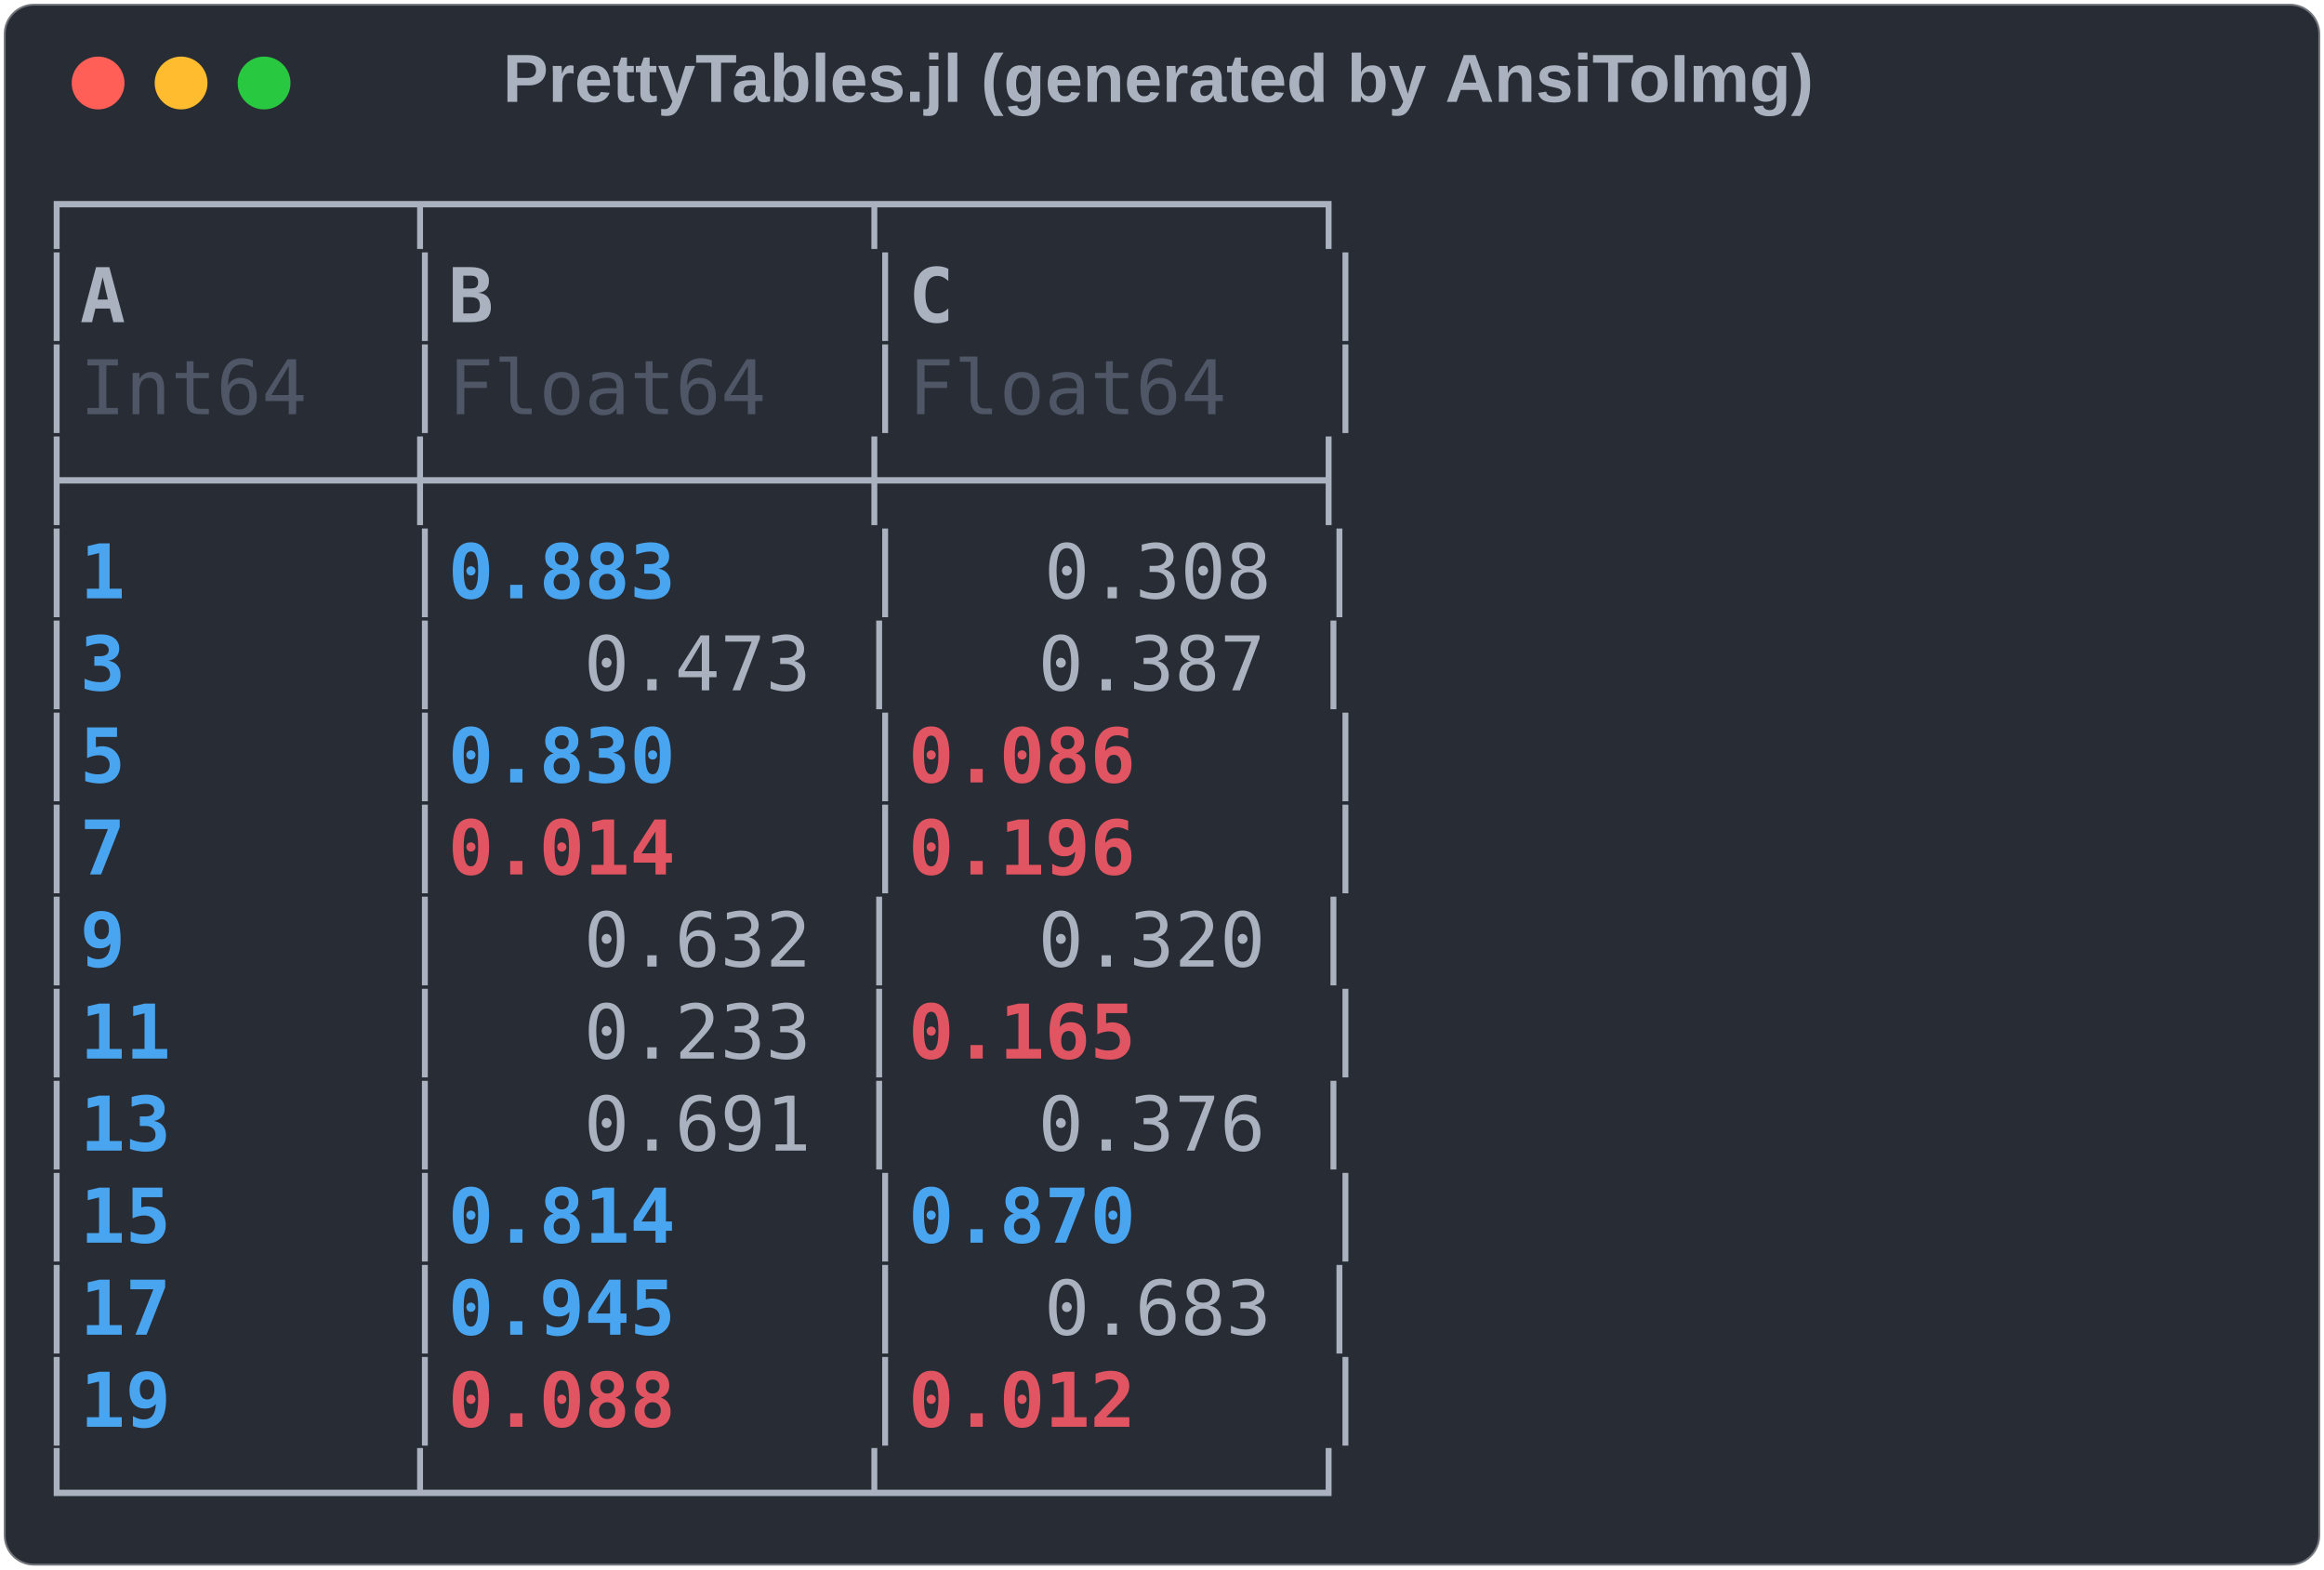
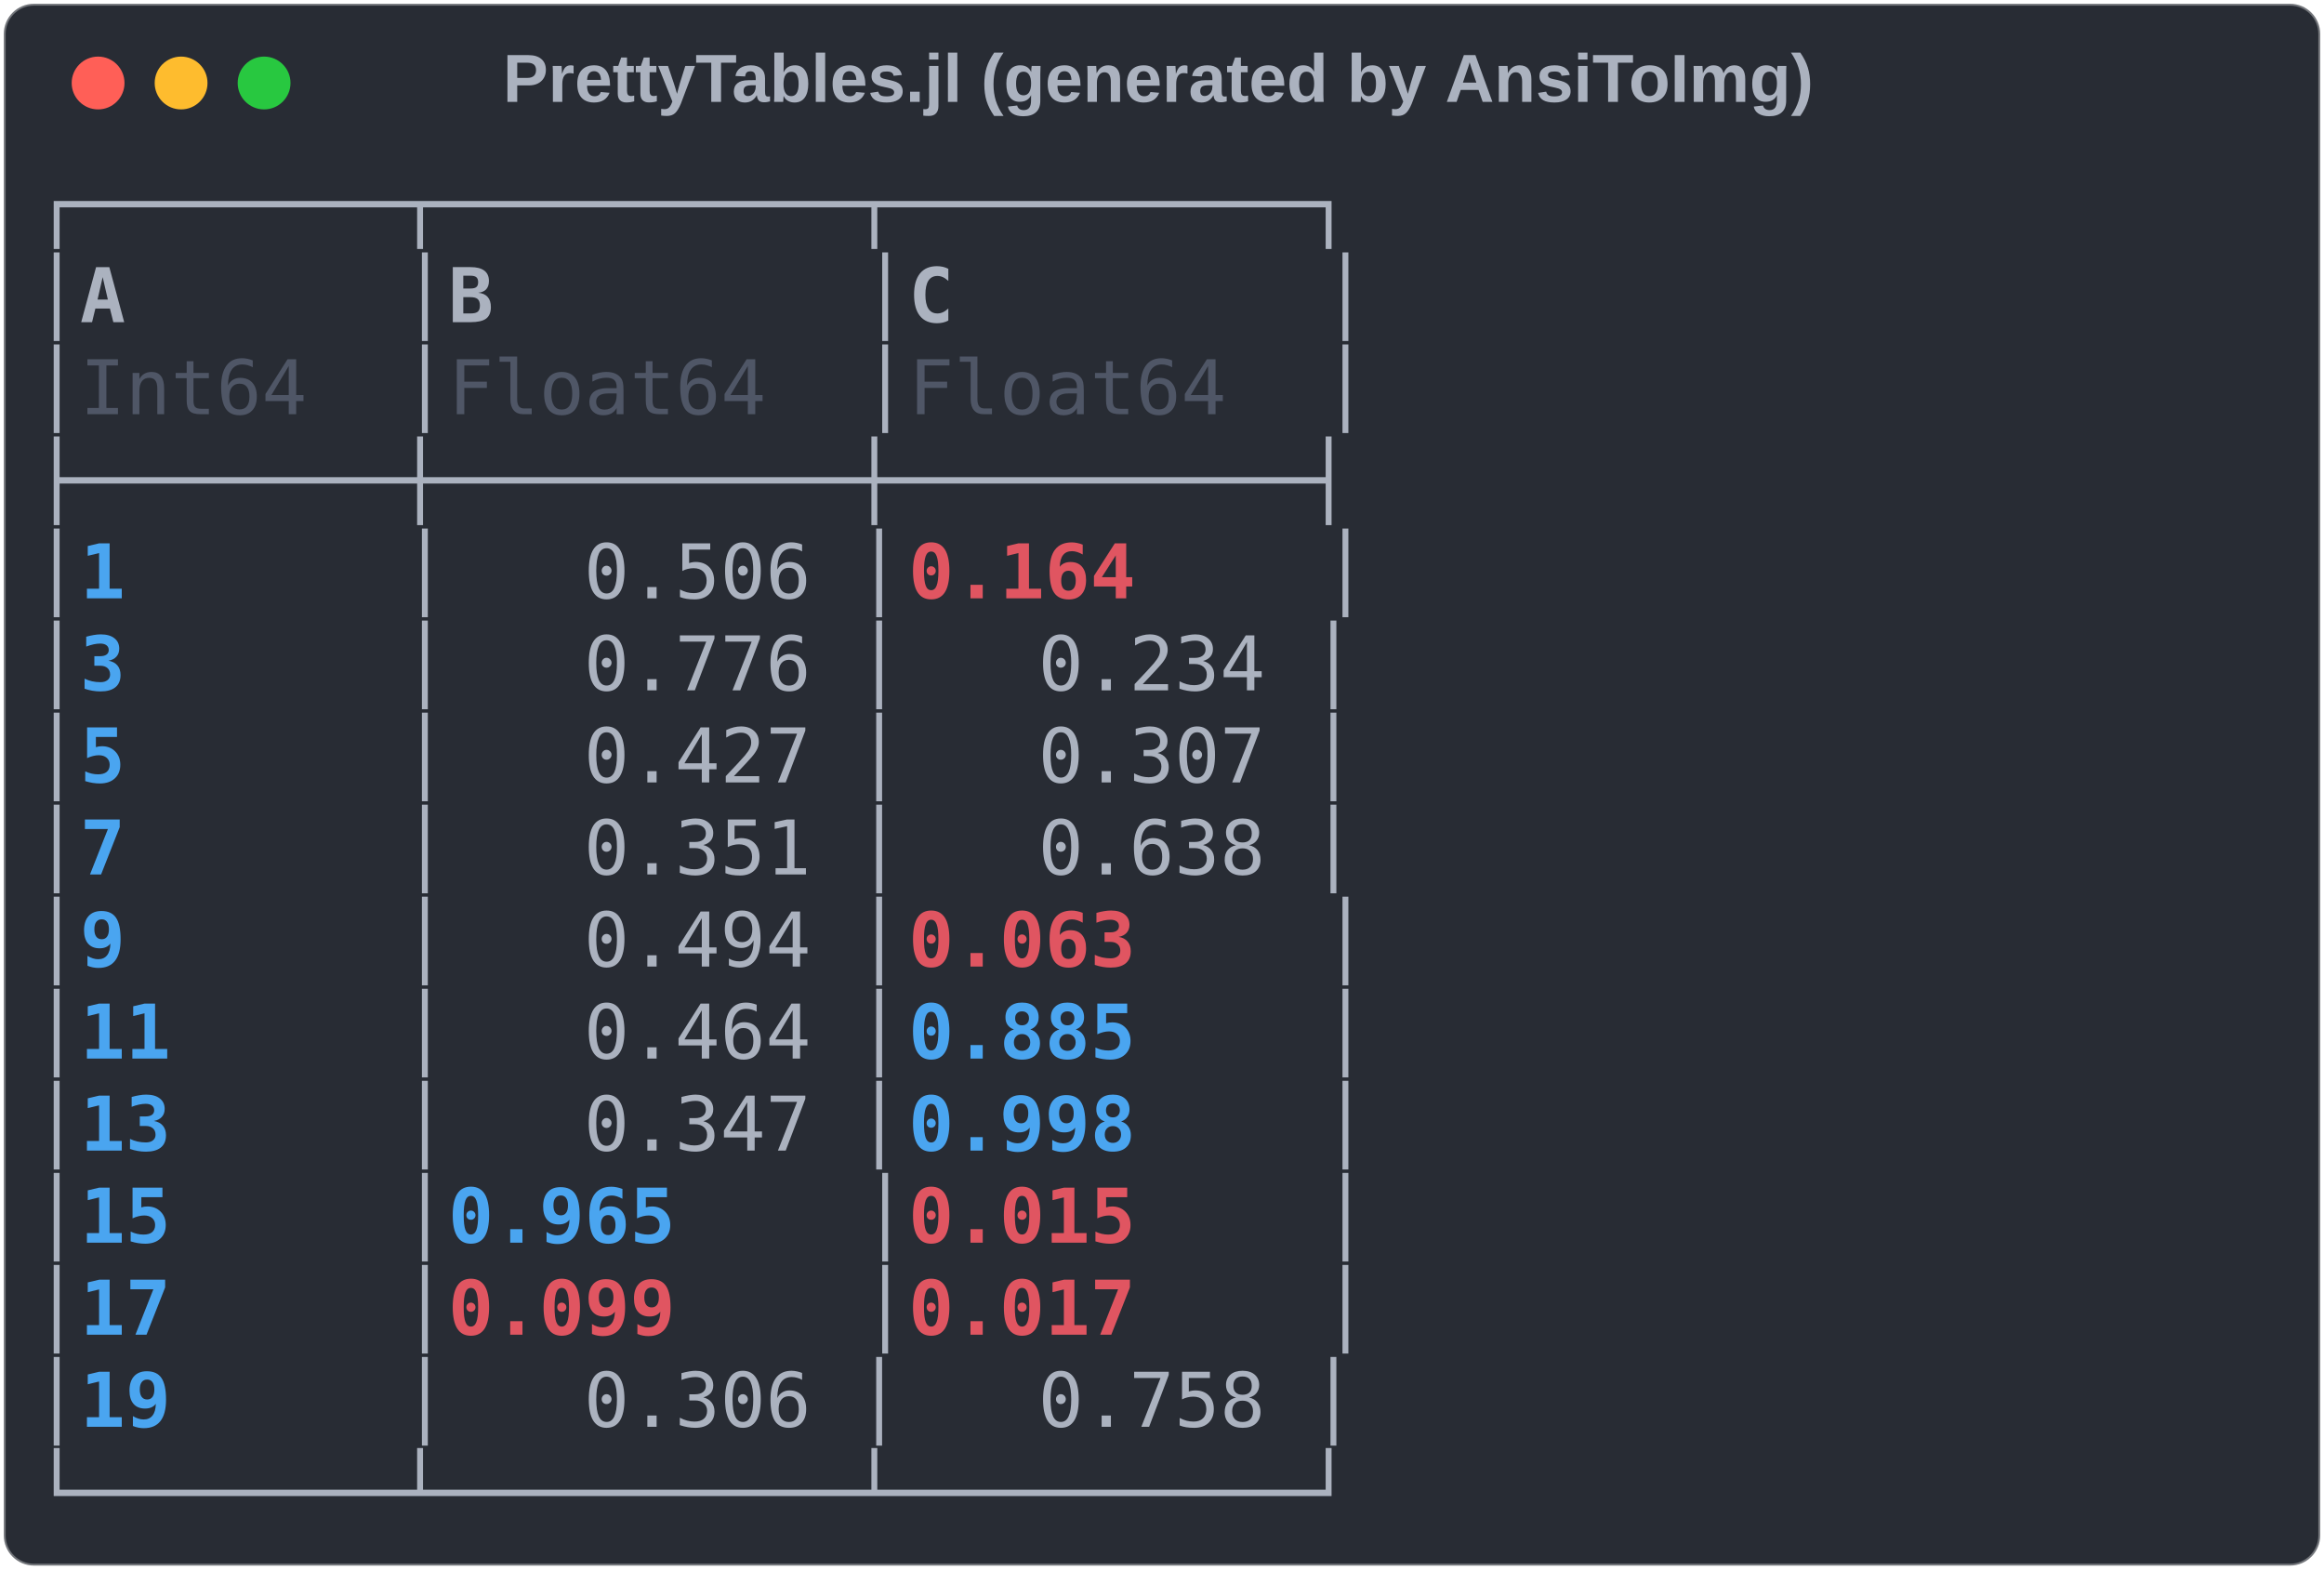
<svg xmlns="http://www.w3.org/2000/svg" class="rich-terminal" viewBox="0 0 616 416.0">
  <style>

    @font-face {
        font-family: "Fira Code";
        src: local("FiraCode-Regular"),
                url("https://cdnjs.cloudflare.com/ajax/libs/firacode/6.2.0/woff2/FiraCode-Regular.woff2") format("woff2"),
                url("https://cdnjs.cloudflare.com/ajax/libs/firacode/6.2.0/woff/FiraCode-Regular.woff") format("woff");
        font-style: normal;
        font-weight: 400;
    }
    @font-face {
        font-family: "Fira Code";
        src: local("FiraCode-Bold"),
                url("https://cdnjs.cloudflare.com/ajax/libs/firacode/6.2.0/woff2/FiraCode-Bold.woff2") format("woff2"),
                url("https://cdnjs.cloudflare.com/ajax/libs/firacode/6.2.0/woff/FiraCode-Bold.woff") format("woff");
        font-style: bold;
        font-weight: 700;
    }

-     .terminal-3349031795-matrix {
+     .terminal-4027500404-matrix {
        font-family: Fira Code, monospace;
        font-size: 20px;
        line-height: 24.4px;
        font-variant-east-asian: full-width;
    }

-     .terminal-3349031795-title {
+     .terminal-4027500404-title {
        font-size: 18px;
        font-weight: bold;
        font-family: arial;
    }

-     .terminal-3349031795-r1 { fill: #abb2bf }
- .terminal-3349031795-r2 { fill: #abb2bf;font-weight: bold }
- .terminal-3349031795-r3 { fill: #4f5666 }
- .terminal-3349031795-r4 { fill: #4aa5f0;font-weight: bold }
- .terminal-3349031795-r5 { fill: #e05561;font-weight: bold }
+     .terminal-4027500404-r1 { fill: #abb2bf }
+ .terminal-4027500404-r2 { fill: #abb2bf;font-weight: bold }
+ .terminal-4027500404-r3 { fill: #4f5666 }
+ .terminal-4027500404-r4 { fill: #4aa5f0;font-weight: bold }
+ .terminal-4027500404-r5 { fill: #e05561;font-weight: bold }
    </style>
  <defs>
-     <clipPath id="terminal-3349031795-clip-terminal">
+     <clipPath id="terminal-4027500404-clip-terminal">
      <rect x="0" y="0" width="596.8" height="365.0" />
    </clipPath>
-     <clipPath id="terminal-3349031795-line-0">
+     <clipPath id="terminal-4027500404-line-0">
      <rect x="0" y="1.5" width="597.8" height="24.65" />
    </clipPath>
-     <clipPath id="terminal-3349031795-line-1">
+     <clipPath id="terminal-4027500404-line-1">
      <rect x="0" y="25.9" width="597.8" height="24.65" />
    </clipPath>
-     <clipPath id="terminal-3349031795-line-2">
+     <clipPath id="terminal-4027500404-line-2">
      <rect x="0" y="50.3" width="597.8" height="24.65" />
    </clipPath>
-     <clipPath id="terminal-3349031795-line-3">
+     <clipPath id="terminal-4027500404-line-3">
      <rect x="0" y="74.7" width="597.8" height="24.65" />
    </clipPath>
-     <clipPath id="terminal-3349031795-line-4">
+     <clipPath id="terminal-4027500404-line-4">
      <rect x="0" y="99.1" width="597.8" height="24.65" />
    </clipPath>
-     <clipPath id="terminal-3349031795-line-5">
+     <clipPath id="terminal-4027500404-line-5">
      <rect x="0" y="123.5" width="597.8" height="24.65" />
    </clipPath>
-     <clipPath id="terminal-3349031795-line-6">
+     <clipPath id="terminal-4027500404-line-6">
      <rect x="0" y="147.9" width="597.8" height="24.65" />
    </clipPath>
-     <clipPath id="terminal-3349031795-line-7">
+     <clipPath id="terminal-4027500404-line-7">
      <rect x="0" y="172.3" width="597.8" height="24.65" />
    </clipPath>
-     <clipPath id="terminal-3349031795-line-8">
+     <clipPath id="terminal-4027500404-line-8">
      <rect x="0" y="196.7" width="597.8" height="24.65" />
    </clipPath>
-     <clipPath id="terminal-3349031795-line-9">
+     <clipPath id="terminal-4027500404-line-9">
      <rect x="0" y="221.1" width="597.8" height="24.65" />
    </clipPath>
-     <clipPath id="terminal-3349031795-line-10">
+     <clipPath id="terminal-4027500404-line-10">
      <rect x="0" y="245.5" width="597.8" height="24.65" />
    </clipPath>
-     <clipPath id="terminal-3349031795-line-11">
+     <clipPath id="terminal-4027500404-line-11">
      <rect x="0" y="269.9" width="597.8" height="24.65" />
    </clipPath>
-     <clipPath id="terminal-3349031795-line-12">
+     <clipPath id="terminal-4027500404-line-12">
      <rect x="0" y="294.3" width="597.8" height="24.65" />
    </clipPath>
-     <clipPath id="terminal-3349031795-line-13">
+     <clipPath id="terminal-4027500404-line-13">
      <rect x="0" y="318.7" width="597.8" height="24.65" />
    </clipPath>
  </defs>
  <rect fill="#282c34" stroke="rgba(255,255,255,0.35)" stroke-width="1" x="1" y="1" width="614" height="414" rx="8" />
-   <text class="terminal-3349031795-title" fill="#abb2bf" text-anchor="middle" x="307" y="27">PrettyTables.jl (generated by AnsiToImg)</text>
+   <text class="terminal-4027500404-title" fill="#abb2bf" text-anchor="middle" x="307" y="27">PrettyTables.jl (generated by AnsiToImg)</text>
  <g transform="translate(26,22)">
    <circle cx="0" cy="0" r="7" fill="#ff5f57" />
    <circle cx="22" cy="0" r="7" fill="#febc2e" />
    <circle cx="44" cy="0" r="7" fill="#28c840" />
  </g>
-   <g transform="translate(9, 41)" clip-path="url(#terminal-3349031795-clip-terminal)">
-     <g class="terminal-3349031795-matrix">
-       <text class="terminal-3349031795-r1" x="0" y="20" textLength="353.8" clip-path="url(#terminal-3349031795-line-0)">┌───────┬─────────┬─────────┐</text>
-       <text class="terminal-3349031795-r1" x="597.8" y="20" textLength="12.2" clip-path="url(#terminal-3349031795-line-0)">
+   <g transform="translate(9, 41)" clip-path="url(#terminal-4027500404-clip-terminal)">
+     <g class="terminal-4027500404-matrix">
+       <text class="terminal-4027500404-r1" x="0" y="20" textLength="353.8" clip-path="url(#terminal-4027500404-line-0)">┌───────┬─────────┬─────────┐</text>
+       <text class="terminal-4027500404-r1" x="597.8" y="20" textLength="12.2" clip-path="url(#terminal-4027500404-line-0)">
</text>
-       <text class="terminal-3349031795-r1" x="0" y="44.4" textLength="12.2" clip-path="url(#terminal-3349031795-line-1)">│</text>
-       <text class="terminal-3349031795-r2" x="12.2" y="44.4" textLength="85.4" clip-path="url(#terminal-3349031795-line-1)">     A </text>
-       <text class="terminal-3349031795-r1" x="97.6" y="44.4" textLength="12.2" clip-path="url(#terminal-3349031795-line-1)">│</text>
-       <text class="terminal-3349031795-r2" x="109.8" y="44.4" textLength="109.8" clip-path="url(#terminal-3349031795-line-1)">       B </text>
-       <text class="terminal-3349031795-r1" x="219.6" y="44.4" textLength="12.2" clip-path="url(#terminal-3349031795-line-1)">│</text>
-       <text class="terminal-3349031795-r2" x="231.8" y="44.4" textLength="109.8" clip-path="url(#terminal-3349031795-line-1)">       C </text>
-       <text class="terminal-3349031795-r1" x="341.6" y="44.4" textLength="12.2" clip-path="url(#terminal-3349031795-line-1)">│</text>
-       <text class="terminal-3349031795-r1" x="597.8" y="44.4" textLength="12.2" clip-path="url(#terminal-3349031795-line-1)">
+       <text class="terminal-4027500404-r1" x="0" y="44.4" textLength="12.2" clip-path="url(#terminal-4027500404-line-1)">│</text>
+       <text class="terminal-4027500404-r2" x="12.2" y="44.4" textLength="85.4" clip-path="url(#terminal-4027500404-line-1)">     A </text>
+       <text class="terminal-4027500404-r1" x="97.6" y="44.4" textLength="12.2" clip-path="url(#terminal-4027500404-line-1)">│</text>
+       <text class="terminal-4027500404-r2" x="109.8" y="44.4" textLength="109.8" clip-path="url(#terminal-4027500404-line-1)">       B </text>
+       <text class="terminal-4027500404-r1" x="219.6" y="44.4" textLength="12.2" clip-path="url(#terminal-4027500404-line-1)">│</text>
+       <text class="terminal-4027500404-r2" x="231.8" y="44.4" textLength="109.8" clip-path="url(#terminal-4027500404-line-1)">       C </text>
+       <text class="terminal-4027500404-r1" x="341.6" y="44.4" textLength="12.2" clip-path="url(#terminal-4027500404-line-1)">│</text>
+       <text class="terminal-4027500404-r1" x="597.8" y="44.4" textLength="12.2" clip-path="url(#terminal-4027500404-line-1)">
</text>
-       <text class="terminal-3349031795-r1" x="0" y="68.8" textLength="12.2" clip-path="url(#terminal-3349031795-line-2)">│</text>
-       <text class="terminal-3349031795-r3" x="12.2" y="68.8" textLength="85.4" clip-path="url(#terminal-3349031795-line-2)"> Int64 </text>
-       <text class="terminal-3349031795-r1" x="97.6" y="68.8" textLength="12.2" clip-path="url(#terminal-3349031795-line-2)">│</text>
-       <text class="terminal-3349031795-r3" x="109.8" y="68.8" textLength="109.8" clip-path="url(#terminal-3349031795-line-2)"> Float64 </text>
-       <text class="terminal-3349031795-r1" x="219.6" y="68.8" textLength="12.2" clip-path="url(#terminal-3349031795-line-2)">│</text>
-       <text class="terminal-3349031795-r3" x="231.8" y="68.8" textLength="109.8" clip-path="url(#terminal-3349031795-line-2)"> Float64 </text>
-       <text class="terminal-3349031795-r1" x="341.6" y="68.8" textLength="12.2" clip-path="url(#terminal-3349031795-line-2)">│</text>
-       <text class="terminal-3349031795-r1" x="597.8" y="68.8" textLength="12.2" clip-path="url(#terminal-3349031795-line-2)">
+       <text class="terminal-4027500404-r1" x="0" y="68.8" textLength="12.2" clip-path="url(#terminal-4027500404-line-2)">│</text>
+       <text class="terminal-4027500404-r3" x="12.2" y="68.8" textLength="85.4" clip-path="url(#terminal-4027500404-line-2)"> Int64 </text>
+       <text class="terminal-4027500404-r1" x="97.6" y="68.8" textLength="12.2" clip-path="url(#terminal-4027500404-line-2)">│</text>
+       <text class="terminal-4027500404-r3" x="109.8" y="68.8" textLength="109.8" clip-path="url(#terminal-4027500404-line-2)"> Float64 </text>
+       <text class="terminal-4027500404-r1" x="219.6" y="68.8" textLength="12.2" clip-path="url(#terminal-4027500404-line-2)">│</text>
+       <text class="terminal-4027500404-r3" x="231.8" y="68.8" textLength="109.8" clip-path="url(#terminal-4027500404-line-2)"> Float64 </text>
+       <text class="terminal-4027500404-r1" x="341.6" y="68.8" textLength="12.2" clip-path="url(#terminal-4027500404-line-2)">│</text>
+       <text class="terminal-4027500404-r1" x="597.8" y="68.8" textLength="12.2" clip-path="url(#terminal-4027500404-line-2)">
</text>
-       <text class="terminal-3349031795-r1" x="0" y="93.2" textLength="353.8" clip-path="url(#terminal-3349031795-line-3)">├───────┼─────────┼─────────┤</text>
-       <text class="terminal-3349031795-r1" x="597.8" y="93.2" textLength="12.2" clip-path="url(#terminal-3349031795-line-3)">
+       <text class="terminal-4027500404-r1" x="0" y="93.2" textLength="353.8" clip-path="url(#terminal-4027500404-line-3)">├───────┼─────────┼─────────┤</text>
+       <text class="terminal-4027500404-r1" x="597.8" y="93.2" textLength="12.2" clip-path="url(#terminal-4027500404-line-3)">
</text>
-       <text class="terminal-3349031795-r1" x="0" y="117.6" textLength="12.2" clip-path="url(#terminal-3349031795-line-4)">│</text>
-       <text class="terminal-3349031795-r4" x="12.2" y="117.6" textLength="85.4" clip-path="url(#terminal-3349031795-line-4)">     1 </text>
-       <text class="terminal-3349031795-r1" x="97.6" y="117.6" textLength="12.2" clip-path="url(#terminal-3349031795-line-4)">│</text>
-       <text class="terminal-3349031795-r4" x="109.8" y="117.6" textLength="109.8" clip-path="url(#terminal-3349031795-line-4)">   0.883 </text>
-       <text class="terminal-3349031795-r1" x="219.6" y="117.6" textLength="134.2" clip-path="url(#terminal-3349031795-line-4)">│   0.308 │</text>
-       <text class="terminal-3349031795-r1" x="597.8" y="117.6" textLength="12.2" clip-path="url(#terminal-3349031795-line-4)">
+       <text class="terminal-4027500404-r1" x="0" y="117.6" textLength="12.2" clip-path="url(#terminal-4027500404-line-4)">│</text>
+       <text class="terminal-4027500404-r4" x="12.2" y="117.6" textLength="85.4" clip-path="url(#terminal-4027500404-line-4)">     1 </text>
+       <text class="terminal-4027500404-r1" x="97.6" y="117.6" textLength="134.2" clip-path="url(#terminal-4027500404-line-4)">│   0.506 │</text>
+       <text class="terminal-4027500404-r5" x="231.8" y="117.6" textLength="109.8" clip-path="url(#terminal-4027500404-line-4)">   0.164 </text>
+       <text class="terminal-4027500404-r1" x="341.6" y="117.6" textLength="12.2" clip-path="url(#terminal-4027500404-line-4)">│</text>
+       <text class="terminal-4027500404-r1" x="597.8" y="117.6" textLength="12.2" clip-path="url(#terminal-4027500404-line-4)">
</text>
-       <text class="terminal-3349031795-r1" x="0" y="142" textLength="12.2" clip-path="url(#terminal-3349031795-line-5)">│</text>
-       <text class="terminal-3349031795-r4" x="12.2" y="142" textLength="85.4" clip-path="url(#terminal-3349031795-line-5)">     3 </text>
-       <text class="terminal-3349031795-r1" x="97.6" y="142" textLength="256.2" clip-path="url(#terminal-3349031795-line-5)">│   0.473 │   0.387 │</text>
-       <text class="terminal-3349031795-r1" x="597.8" y="142" textLength="12.2" clip-path="url(#terminal-3349031795-line-5)">
+       <text class="terminal-4027500404-r1" x="0" y="142" textLength="12.2" clip-path="url(#terminal-4027500404-line-5)">│</text>
+       <text class="terminal-4027500404-r4" x="12.2" y="142" textLength="85.4" clip-path="url(#terminal-4027500404-line-5)">     3 </text>
+       <text class="terminal-4027500404-r1" x="97.6" y="142" textLength="256.2" clip-path="url(#terminal-4027500404-line-5)">│   0.776 │   0.234 │</text>
+       <text class="terminal-4027500404-r1" x="597.8" y="142" textLength="12.2" clip-path="url(#terminal-4027500404-line-5)">
</text>
-       <text class="terminal-3349031795-r1" x="0" y="166.4" textLength="12.2" clip-path="url(#terminal-3349031795-line-6)">│</text>
-       <text class="terminal-3349031795-r4" x="12.2" y="166.4" textLength="85.4" clip-path="url(#terminal-3349031795-line-6)">     5 </text>
-       <text class="terminal-3349031795-r1" x="97.6" y="166.4" textLength="12.2" clip-path="url(#terminal-3349031795-line-6)">│</text>
-       <text class="terminal-3349031795-r4" x="109.8" y="166.4" textLength="109.8" clip-path="url(#terminal-3349031795-line-6)">   0.830 </text>
-       <text class="terminal-3349031795-r1" x="219.6" y="166.4" textLength="12.2" clip-path="url(#terminal-3349031795-line-6)">│</text>
-       <text class="terminal-3349031795-r5" x="231.8" y="166.4" textLength="109.8" clip-path="url(#terminal-3349031795-line-6)">   0.086 </text>
-       <text class="terminal-3349031795-r1" x="341.6" y="166.4" textLength="12.2" clip-path="url(#terminal-3349031795-line-6)">│</text>
-       <text class="terminal-3349031795-r1" x="597.8" y="166.4" textLength="12.2" clip-path="url(#terminal-3349031795-line-6)">
+       <text class="terminal-4027500404-r1" x="0" y="166.4" textLength="12.2" clip-path="url(#terminal-4027500404-line-6)">│</text>
+       <text class="terminal-4027500404-r4" x="12.2" y="166.4" textLength="85.4" clip-path="url(#terminal-4027500404-line-6)">     5 </text>
+       <text class="terminal-4027500404-r1" x="97.6" y="166.4" textLength="256.2" clip-path="url(#terminal-4027500404-line-6)">│   0.427 │   0.307 │</text>
+       <text class="terminal-4027500404-r1" x="597.8" y="166.4" textLength="12.2" clip-path="url(#terminal-4027500404-line-6)">
</text>
-       <text class="terminal-3349031795-r1" x="0" y="190.8" textLength="12.2" clip-path="url(#terminal-3349031795-line-7)">│</text>
-       <text class="terminal-3349031795-r4" x="12.2" y="190.8" textLength="85.4" clip-path="url(#terminal-3349031795-line-7)">     7 </text>
-       <text class="terminal-3349031795-r1" x="97.6" y="190.8" textLength="12.2" clip-path="url(#terminal-3349031795-line-7)">│</text>
-       <text class="terminal-3349031795-r5" x="109.8" y="190.8" textLength="109.8" clip-path="url(#terminal-3349031795-line-7)">   0.014 </text>
-       <text class="terminal-3349031795-r1" x="219.6" y="190.8" textLength="12.2" clip-path="url(#terminal-3349031795-line-7)">│</text>
-       <text class="terminal-3349031795-r5" x="231.8" y="190.8" textLength="109.8" clip-path="url(#terminal-3349031795-line-7)">   0.196 </text>
-       <text class="terminal-3349031795-r1" x="341.6" y="190.8" textLength="12.2" clip-path="url(#terminal-3349031795-line-7)">│</text>
-       <text class="terminal-3349031795-r1" x="597.8" y="190.8" textLength="12.2" clip-path="url(#terminal-3349031795-line-7)">
+       <text class="terminal-4027500404-r1" x="0" y="190.8" textLength="12.2" clip-path="url(#terminal-4027500404-line-7)">│</text>
+       <text class="terminal-4027500404-r4" x="12.2" y="190.8" textLength="85.4" clip-path="url(#terminal-4027500404-line-7)">     7 </text>
+       <text class="terminal-4027500404-r1" x="97.6" y="190.8" textLength="256.2" clip-path="url(#terminal-4027500404-line-7)">│   0.351 │   0.638 │</text>
+       <text class="terminal-4027500404-r1" x="597.8" y="190.8" textLength="12.2" clip-path="url(#terminal-4027500404-line-7)">
</text>
-       <text class="terminal-3349031795-r1" x="0" y="215.2" textLength="12.2" clip-path="url(#terminal-3349031795-line-8)">│</text>
-       <text class="terminal-3349031795-r4" x="12.2" y="215.2" textLength="85.4" clip-path="url(#terminal-3349031795-line-8)">     9 </text>
-       <text class="terminal-3349031795-r1" x="97.6" y="215.2" textLength="256.2" clip-path="url(#terminal-3349031795-line-8)">│   0.632 │   0.320 │</text>
-       <text class="terminal-3349031795-r1" x="597.8" y="215.2" textLength="12.2" clip-path="url(#terminal-3349031795-line-8)">
+       <text class="terminal-4027500404-r1" x="0" y="215.2" textLength="12.2" clip-path="url(#terminal-4027500404-line-8)">│</text>
+       <text class="terminal-4027500404-r4" x="12.2" y="215.2" textLength="85.4" clip-path="url(#terminal-4027500404-line-8)">     9 </text>
+       <text class="terminal-4027500404-r1" x="97.6" y="215.2" textLength="134.2" clip-path="url(#terminal-4027500404-line-8)">│   0.494 │</text>
+       <text class="terminal-4027500404-r5" x="231.8" y="215.2" textLength="109.8" clip-path="url(#terminal-4027500404-line-8)">   0.063 </text>
+       <text class="terminal-4027500404-r1" x="341.6" y="215.2" textLength="12.2" clip-path="url(#terminal-4027500404-line-8)">│</text>
+       <text class="terminal-4027500404-r1" x="597.8" y="215.2" textLength="12.2" clip-path="url(#terminal-4027500404-line-8)">
</text>
-       <text class="terminal-3349031795-r1" x="0" y="239.6" textLength="12.2" clip-path="url(#terminal-3349031795-line-9)">│</text>
-       <text class="terminal-3349031795-r4" x="12.2" y="239.6" textLength="85.4" clip-path="url(#terminal-3349031795-line-9)">    11 </text>
-       <text class="terminal-3349031795-r1" x="97.6" y="239.6" textLength="134.2" clip-path="url(#terminal-3349031795-line-9)">│   0.233 │</text>
-       <text class="terminal-3349031795-r5" x="231.8" y="239.6" textLength="109.8" clip-path="url(#terminal-3349031795-line-9)">   0.165 </text>
-       <text class="terminal-3349031795-r1" x="341.6" y="239.6" textLength="12.2" clip-path="url(#terminal-3349031795-line-9)">│</text>
-       <text class="terminal-3349031795-r1" x="597.8" y="239.6" textLength="12.2" clip-path="url(#terminal-3349031795-line-9)">
+       <text class="terminal-4027500404-r1" x="0" y="239.6" textLength="12.2" clip-path="url(#terminal-4027500404-line-9)">│</text>
+       <text class="terminal-4027500404-r4" x="12.2" y="239.6" textLength="85.4" clip-path="url(#terminal-4027500404-line-9)">    11 </text>
+       <text class="terminal-4027500404-r1" x="97.6" y="239.6" textLength="134.2" clip-path="url(#terminal-4027500404-line-9)">│   0.464 │</text>
+       <text class="terminal-4027500404-r4" x="231.8" y="239.6" textLength="109.8" clip-path="url(#terminal-4027500404-line-9)">   0.885 </text>
+       <text class="terminal-4027500404-r1" x="341.6" y="239.6" textLength="12.2" clip-path="url(#terminal-4027500404-line-9)">│</text>
+       <text class="terminal-4027500404-r1" x="597.8" y="239.6" textLength="12.2" clip-path="url(#terminal-4027500404-line-9)">
</text>
-       <text class="terminal-3349031795-r1" x="0" y="264" textLength="12.2" clip-path="url(#terminal-3349031795-line-10)">│</text>
-       <text class="terminal-3349031795-r4" x="12.2" y="264" textLength="85.4" clip-path="url(#terminal-3349031795-line-10)">    13 </text>
-       <text class="terminal-3349031795-r1" x="97.6" y="264" textLength="256.2" clip-path="url(#terminal-3349031795-line-10)">│   0.691 │   0.376 │</text>
-       <text class="terminal-3349031795-r1" x="597.8" y="264" textLength="12.2" clip-path="url(#terminal-3349031795-line-10)">
+       <text class="terminal-4027500404-r1" x="0" y="264" textLength="12.2" clip-path="url(#terminal-4027500404-line-10)">│</text>
+       <text class="terminal-4027500404-r4" x="12.2" y="264" textLength="85.4" clip-path="url(#terminal-4027500404-line-10)">    13 </text>
+       <text class="terminal-4027500404-r1" x="97.6" y="264" textLength="134.2" clip-path="url(#terminal-4027500404-line-10)">│   0.347 │</text>
+       <text class="terminal-4027500404-r4" x="231.8" y="264" textLength="109.8" clip-path="url(#terminal-4027500404-line-10)">   0.998 </text>
+       <text class="terminal-4027500404-r1" x="341.6" y="264" textLength="12.2" clip-path="url(#terminal-4027500404-line-10)">│</text>
+       <text class="terminal-4027500404-r1" x="597.8" y="264" textLength="12.2" clip-path="url(#terminal-4027500404-line-10)">
</text>
-       <text class="terminal-3349031795-r1" x="0" y="288.4" textLength="12.2" clip-path="url(#terminal-3349031795-line-11)">│</text>
-       <text class="terminal-3349031795-r4" x="12.2" y="288.4" textLength="85.4" clip-path="url(#terminal-3349031795-line-11)">    15 </text>
-       <text class="terminal-3349031795-r1" x="97.6" y="288.4" textLength="12.2" clip-path="url(#terminal-3349031795-line-11)">│</text>
-       <text class="terminal-3349031795-r4" x="109.8" y="288.4" textLength="109.8" clip-path="url(#terminal-3349031795-line-11)">   0.814 </text>
-       <text class="terminal-3349031795-r1" x="219.6" y="288.4" textLength="12.2" clip-path="url(#terminal-3349031795-line-11)">│</text>
-       <text class="terminal-3349031795-r4" x="231.8" y="288.4" textLength="109.8" clip-path="url(#terminal-3349031795-line-11)">   0.870 </text>
-       <text class="terminal-3349031795-r1" x="341.6" y="288.4" textLength="12.2" clip-path="url(#terminal-3349031795-line-11)">│</text>
-       <text class="terminal-3349031795-r1" x="597.8" y="288.4" textLength="12.2" clip-path="url(#terminal-3349031795-line-11)">
+       <text class="terminal-4027500404-r1" x="0" y="288.4" textLength="12.2" clip-path="url(#terminal-4027500404-line-11)">│</text>
+       <text class="terminal-4027500404-r4" x="12.2" y="288.4" textLength="85.4" clip-path="url(#terminal-4027500404-line-11)">    15 </text>
+       <text class="terminal-4027500404-r1" x="97.6" y="288.4" textLength="12.2" clip-path="url(#terminal-4027500404-line-11)">│</text>
+       <text class="terminal-4027500404-r4" x="109.8" y="288.4" textLength="109.8" clip-path="url(#terminal-4027500404-line-11)">   0.965 </text>
+       <text class="terminal-4027500404-r1" x="219.6" y="288.4" textLength="12.2" clip-path="url(#terminal-4027500404-line-11)">│</text>
+       <text class="terminal-4027500404-r5" x="231.8" y="288.4" textLength="109.8" clip-path="url(#terminal-4027500404-line-11)">   0.015 </text>
+       <text class="terminal-4027500404-r1" x="341.6" y="288.4" textLength="12.2" clip-path="url(#terminal-4027500404-line-11)">│</text>
+       <text class="terminal-4027500404-r1" x="597.8" y="288.4" textLength="12.2" clip-path="url(#terminal-4027500404-line-11)">
</text>
-       <text class="terminal-3349031795-r1" x="0" y="312.8" textLength="12.2" clip-path="url(#terminal-3349031795-line-12)">│</text>
-       <text class="terminal-3349031795-r4" x="12.2" y="312.8" textLength="85.4" clip-path="url(#terminal-3349031795-line-12)">    17 </text>
-       <text class="terminal-3349031795-r1" x="97.6" y="312.8" textLength="12.2" clip-path="url(#terminal-3349031795-line-12)">│</text>
-       <text class="terminal-3349031795-r4" x="109.8" y="312.8" textLength="109.8" clip-path="url(#terminal-3349031795-line-12)">   0.945 </text>
-       <text class="terminal-3349031795-r1" x="219.6" y="312.8" textLength="134.2" clip-path="url(#terminal-3349031795-line-12)">│   0.683 │</text>
-       <text class="terminal-3349031795-r1" x="597.8" y="312.8" textLength="12.2" clip-path="url(#terminal-3349031795-line-12)">
+       <text class="terminal-4027500404-r1" x="0" y="312.8" textLength="12.2" clip-path="url(#terminal-4027500404-line-12)">│</text>
+       <text class="terminal-4027500404-r4" x="12.2" y="312.8" textLength="85.4" clip-path="url(#terminal-4027500404-line-12)">    17 </text>
+       <text class="terminal-4027500404-r1" x="97.6" y="312.8" textLength="12.2" clip-path="url(#terminal-4027500404-line-12)">│</text>
+       <text class="terminal-4027500404-r5" x="109.8" y="312.8" textLength="109.8" clip-path="url(#terminal-4027500404-line-12)">   0.099 </text>
+       <text class="terminal-4027500404-r1" x="219.6" y="312.8" textLength="12.2" clip-path="url(#terminal-4027500404-line-12)">│</text>
+       <text class="terminal-4027500404-r5" x="231.8" y="312.8" textLength="109.8" clip-path="url(#terminal-4027500404-line-12)">   0.017 </text>
+       <text class="terminal-4027500404-r1" x="341.6" y="312.8" textLength="12.2" clip-path="url(#terminal-4027500404-line-12)">│</text>
+       <text class="terminal-4027500404-r1" x="597.8" y="312.8" textLength="12.2" clip-path="url(#terminal-4027500404-line-12)">
</text>
-       <text class="terminal-3349031795-r1" x="0" y="337.2" textLength="12.2" clip-path="url(#terminal-3349031795-line-13)">│</text>
-       <text class="terminal-3349031795-r4" x="12.2" y="337.2" textLength="85.4" clip-path="url(#terminal-3349031795-line-13)">    19 </text>
-       <text class="terminal-3349031795-r1" x="97.6" y="337.2" textLength="12.2" clip-path="url(#terminal-3349031795-line-13)">│</text>
-       <text class="terminal-3349031795-r5" x="109.8" y="337.2" textLength="109.8" clip-path="url(#terminal-3349031795-line-13)">   0.088 </text>
-       <text class="terminal-3349031795-r1" x="219.6" y="337.2" textLength="12.2" clip-path="url(#terminal-3349031795-line-13)">│</text>
-       <text class="terminal-3349031795-r5" x="231.8" y="337.2" textLength="109.8" clip-path="url(#terminal-3349031795-line-13)">   0.012 </text>
-       <text class="terminal-3349031795-r1" x="341.6" y="337.2" textLength="12.2" clip-path="url(#terminal-3349031795-line-13)">│</text>
-       <text class="terminal-3349031795-r1" x="597.8" y="337.2" textLength="12.2" clip-path="url(#terminal-3349031795-line-13)">
+       <text class="terminal-4027500404-r1" x="0" y="337.2" textLength="12.2" clip-path="url(#terminal-4027500404-line-13)">│</text>
+       <text class="terminal-4027500404-r4" x="12.2" y="337.2" textLength="85.4" clip-path="url(#terminal-4027500404-line-13)">    19 </text>
+       <text class="terminal-4027500404-r1" x="97.6" y="337.2" textLength="256.2" clip-path="url(#terminal-4027500404-line-13)">│   0.306 │   0.758 │</text>
+       <text class="terminal-4027500404-r1" x="597.8" y="337.2" textLength="12.2" clip-path="url(#terminal-4027500404-line-13)">
</text>
-       <text class="terminal-3349031795-r1" x="0" y="361.6" textLength="353.8" clip-path="url(#terminal-3349031795-line-14)">└───────┴─────────┴─────────┘</text>
-       <text class="terminal-3349031795-r1" x="597.8" y="361.6" textLength="12.2" clip-path="url(#terminal-3349031795-line-14)">
+       <text class="terminal-4027500404-r1" x="0" y="361.6" textLength="353.8" clip-path="url(#terminal-4027500404-line-14)">└───────┴─────────┴─────────┘</text>
+       <text class="terminal-4027500404-r1" x="597.8" y="361.6" textLength="12.2" clip-path="url(#terminal-4027500404-line-14)">
</text>
    </g>
  </g>
</svg>
